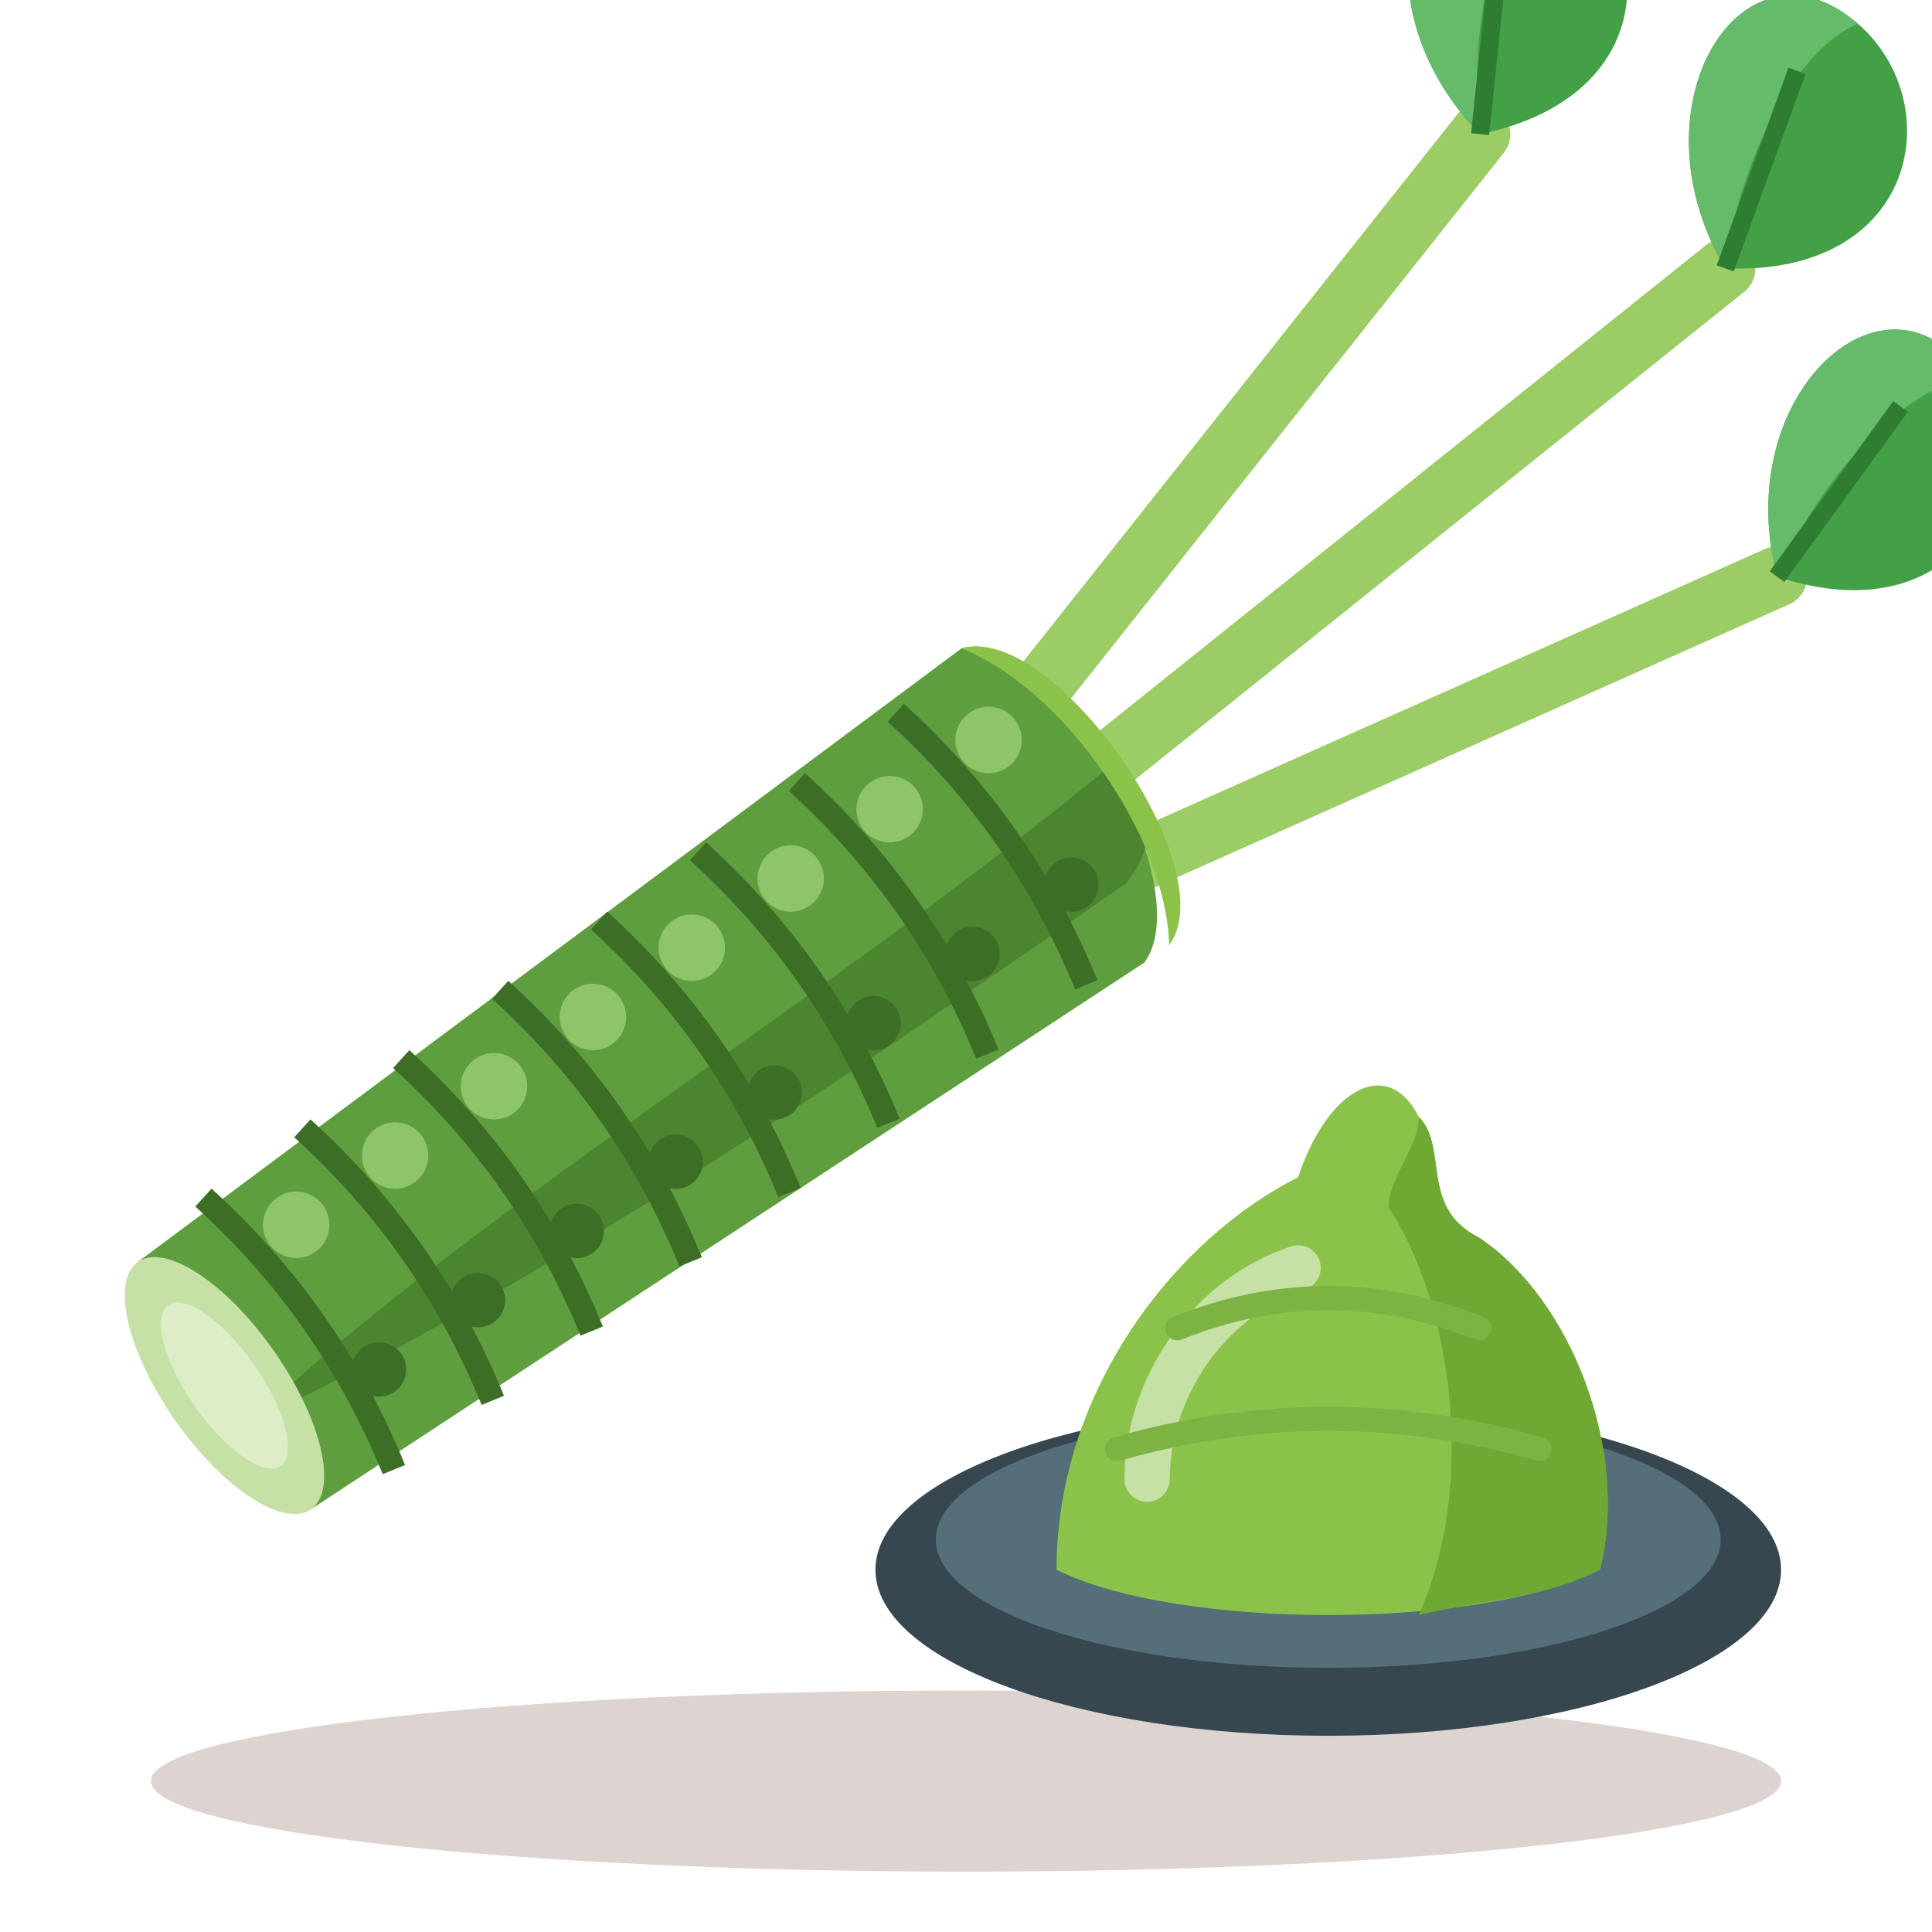
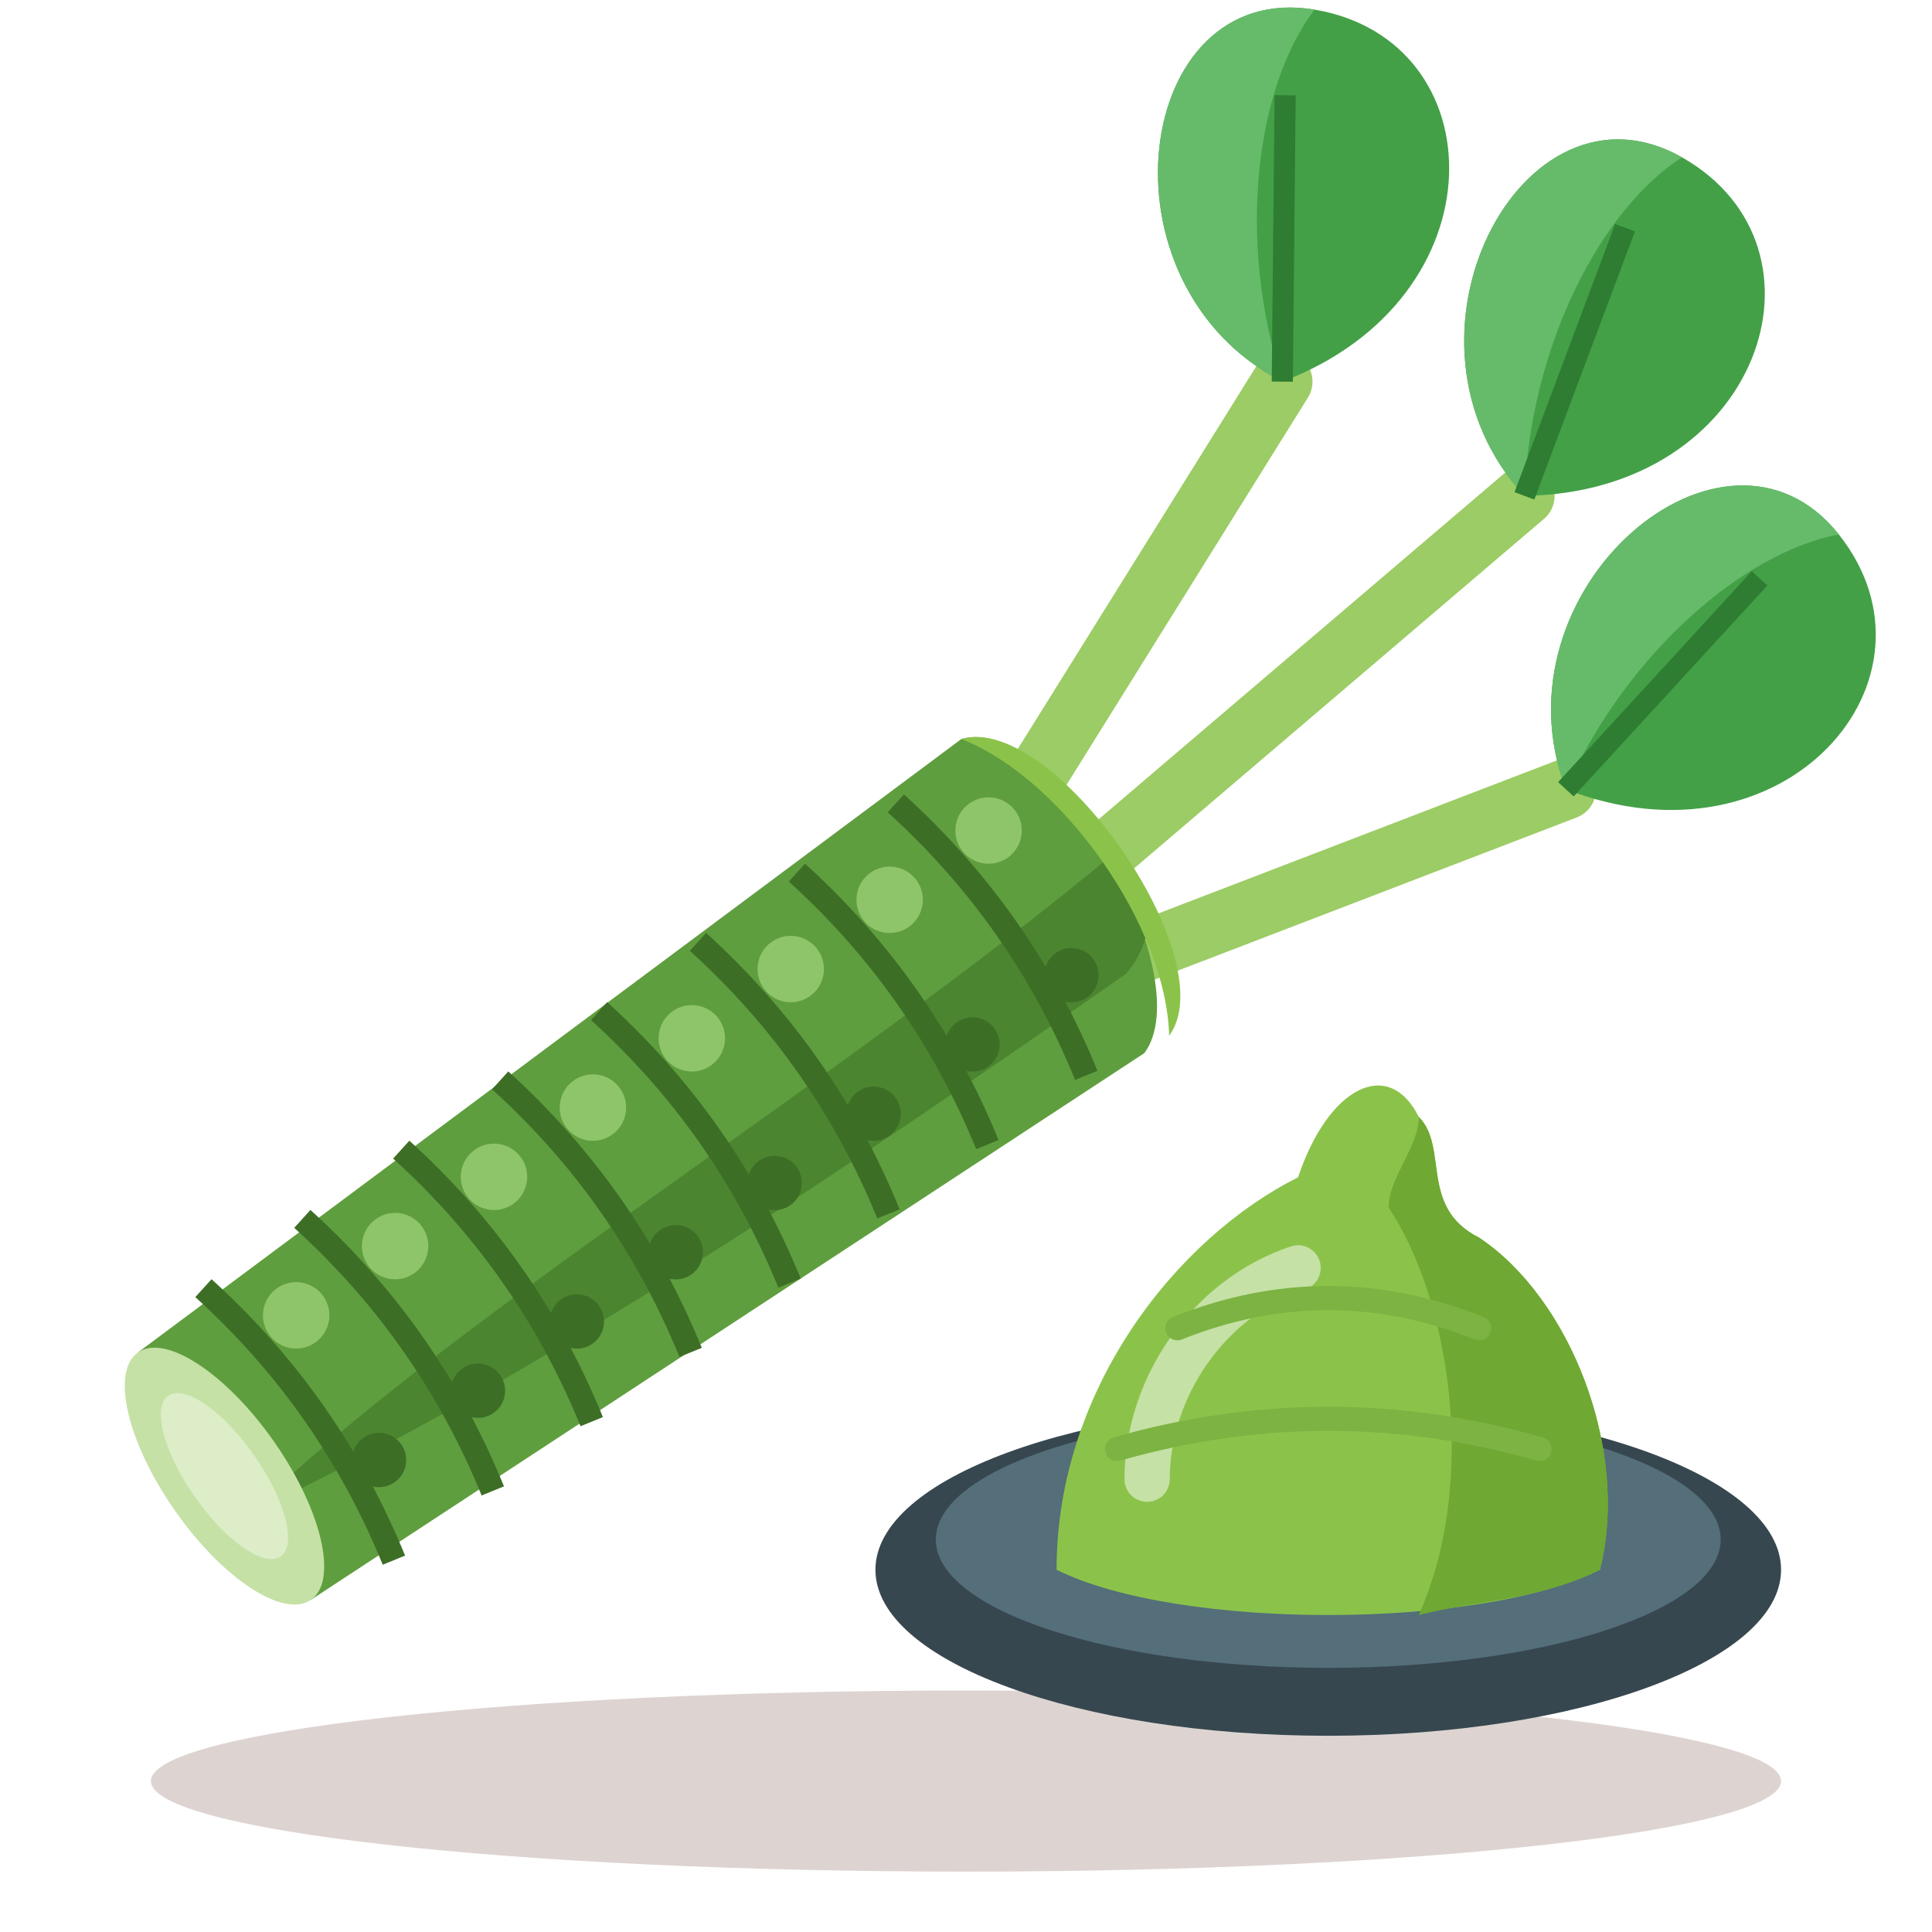
<svg xmlns="http://www.w3.org/2000/svg" viewBox="0 0 128 128">
  <ellipse cx="64" cy="118" rx="54" ry="6" fill="#8d6e63" opacity=".3" />
-   <g transform="translate(46 70) rotate(-35)">
-     <path d="M30 -6L77.7 -20.2" stroke="#9ccc65" stroke-width="4" stroke-linecap="round" />
-     <g transform="translate(77.7 -20.2) rotate(-28)">
-       <path d="M0 0C4 -12 18 -14 18 -4C18 4 8 10 0 0Z" fill="#43a047" />
-       <path d="M0 0C4 -12 18 -14 18 -4C14 -6 6 -4 0 0Z" fill="#66bb6a" />
-       <path d="M0 0L13 -5" stroke="#2e7d32" stroke-width="1.2" />
+   <g transform="translate(46 76) rotate(-35)">
+     <path d="M30 -6L61 -19.2" stroke="#9ccc65" stroke-width="4" stroke-linecap="round" />
+     <g transform="translate(61 -19.2) rotate(-36)">
+       <path d="M0 0C2 -14 22 -18 24 -6C26 6 10 12 0 0Z" fill="#43a047" />
+       <path d="M0 0C2 -14 22 -18 24 -6C18 -8 8 -6 0 0Z" fill="#66bb6a" />
+       <path d="M0 0L18 -6" stroke="#2e7d32" stroke-width="1.4" />
    </g>
-     <path d="M30 0L85.9 -3.6" stroke="#9ccc65" stroke-width="4" stroke-linecap="round" />
-     <g transform="translate(85.9 -3.6) rotate(-14)">
-       <path d="M0 0C4 -12 18 -14 18 -4C18 4 8 10 0 0Z" fill="#43a047" />
-       <path d="M0 0C4 -12 18 -14 18 -4C14 -6 6 -4 0 0Z" fill="#66bb6a" />
-       <path d="M0 0L13 -5" stroke="#2e7d32" stroke-width="1.2" />
+     <path d="M30 0L69.8 -3.8" stroke="#9ccc65" stroke-width="4" stroke-linecap="round" />
+     <g transform="translate(69.8 -3.8) rotate(-16)">
+       <path d="M0 0C2 -14 22 -18 24 -6C26 6 10 12 0 0Z" fill="#43a047" />
+       <path d="M0 0C2 -14 22 -18 24 -6C18 -8 8 -6 0 0Z" fill="#66bb6a" />
+       <path d="M0 0L18 -6" stroke="#2e7d32" stroke-width="1.4" />
    </g>
-     <path d="M30 6L77 15.1" stroke="#9ccc65" stroke-width="4" stroke-linecap="round" />
-     <g transform="translate(77 15.1) rotate(2)">
-       <path d="M0 0C4 -12 18 -14 18 -4C18 4 8 10 0 0Z" fill="#43a047" />
-       <path d="M0 0C4 -12 18 -14 18 -4C14 -6 6 -4 0 0Z" fill="#66bb6a" />
-       <path d="M0 0L13 -5" stroke="#2e7d32" stroke-width="1.2" />
+     <path d="M30 6L60.9 13.7" stroke="#9ccc65" stroke-width="4" stroke-linecap="round" />
+     <g transform="translate(60.9 13.7) rotate(6)">
+       <path d="M0 0C2 -14 22 -18 24 -6C26 6 10 12 0 0Z" fill="#43a047" />
+       <path d="M0 0C2 -14 22 -18 24 -6C18 -8 8 -6 0 0Z" fill="#66bb6a" />
+       <path d="M0 0L18 -6" stroke="#2e7d32" stroke-width="1.4" />
    </g>
    <path d="M-38 -10C-40 -4 -40 4 -38 10L28 12C34 10 36 -10 30 -12Z" fill="#5f9e3e" />
    <path d="M-38 3C-20 6 0 7 30 7C34 6 35 2 34 0C10 2 -20 0 -38 3Z" fill="#4b8530" />
    <path d="M-32 -11Q-29.5 0 -32 11" stroke="#3d6e26" stroke-width="1.6" fill="none" />
    <circle cx="-28" cy="-6" r="2.2" fill="#8fc56a" />
    <circle cx="-29" cy="5" r="1.8" fill="#3d6e26" />
    <path d="M-24 -11Q-21.5 0 -24 11" stroke="#3d6e26" stroke-width="1.6" fill="none" />
    <circle cx="-20" cy="-6" r="2.2" fill="#8fc56a" />
    <circle cx="-21" cy="5" r="1.8" fill="#3d6e26" />
    <path d="M-16 -11Q-13.5 0 -16 11" stroke="#3d6e26" stroke-width="1.6" fill="none" />
    <circle cx="-12" cy="-6" r="2.2" fill="#8fc56a" />
    <circle cx="-13" cy="5" r="1.8" fill="#3d6e26" />
    <path d="M-8 -11Q-5.5 0 -8 11" stroke="#3d6e26" stroke-width="1.6" fill="none" />
    <circle cx="-4" cy="-6" r="2.2" fill="#8fc56a" />
    <circle cx="-5" cy="5" r="1.8" fill="#3d6e26" />
    <path d="M0 -11Q2.5 0 0 11" stroke="#3d6e26" stroke-width="1.6" fill="none" />
    <circle cx="4" cy="-6" r="2.2" fill="#8fc56a" />
    <circle cx="3" cy="5" r="1.8" fill="#3d6e26" />
    <path d="M8 -11Q10.5 0 8 11" stroke="#3d6e26" stroke-width="1.6" fill="none" />
    <circle cx="12" cy="-6" r="2.2" fill="#8fc56a" />
    <circle cx="11" cy="5" r="1.8" fill="#3d6e26" />
    <path d="M16 -11Q18.5 0 16 11" stroke="#3d6e26" stroke-width="1.6" fill="none" />
    <circle cx="20" cy="-6" r="2.2" fill="#8fc56a" />
    <circle cx="19" cy="5" r="1.8" fill="#3d6e26" />
    <path d="M24 -11Q26.5 0 24 11" stroke="#3d6e26" stroke-width="1.6" fill="none" />
    <circle cx="28" cy="-6" r="2.2" fill="#8fc56a" />
    <circle cx="27" cy="5" r="1.8" fill="#3d6e26" />
    <ellipse cx="-38" cy="0" rx="4" ry="10" fill="#c5e1a5" />
    <ellipse cx="-38" cy="0" rx="2.4" ry="6.5" fill="#dcedc8" />
    <path d="M30 -12C36 -10 36 10 30 12C34 6 34 -6 30 -12Z" fill="#8bc34a" />
  </g>
  <ellipse cx="88" cy="104" rx="30" ry="11" fill="#37474f" />
  <ellipse cx="88" cy="102" rx="26" ry="8.5" fill="#546e7a" />
  <path d="M70 104C70 92 78 82 86 78C88 72 92 70 94 74C96 76 94 80 98 82C104 86 108 96 106 104C98 108 78 108 70 104Z" fill="#8bc34a" />
  <path d="M94 74C96 76 94 80 98 82C104 86 108 96 106 104C102 106 98 106 94 107C98 98 96 86 92 80C92 78 94 76 94 74Z" fill="#6fa832" />
  <path d="M76 98C76 92 80 86 86 84" stroke="#c5e1a5" stroke-width="3" fill="none" stroke-linecap="round" />
  <path d="M74 96Q88 92 102 96M78 88Q88 84 98 88" stroke="#7cb342" stroke-width="1.6" fill="none" stroke-linecap="round" />
</svg>
